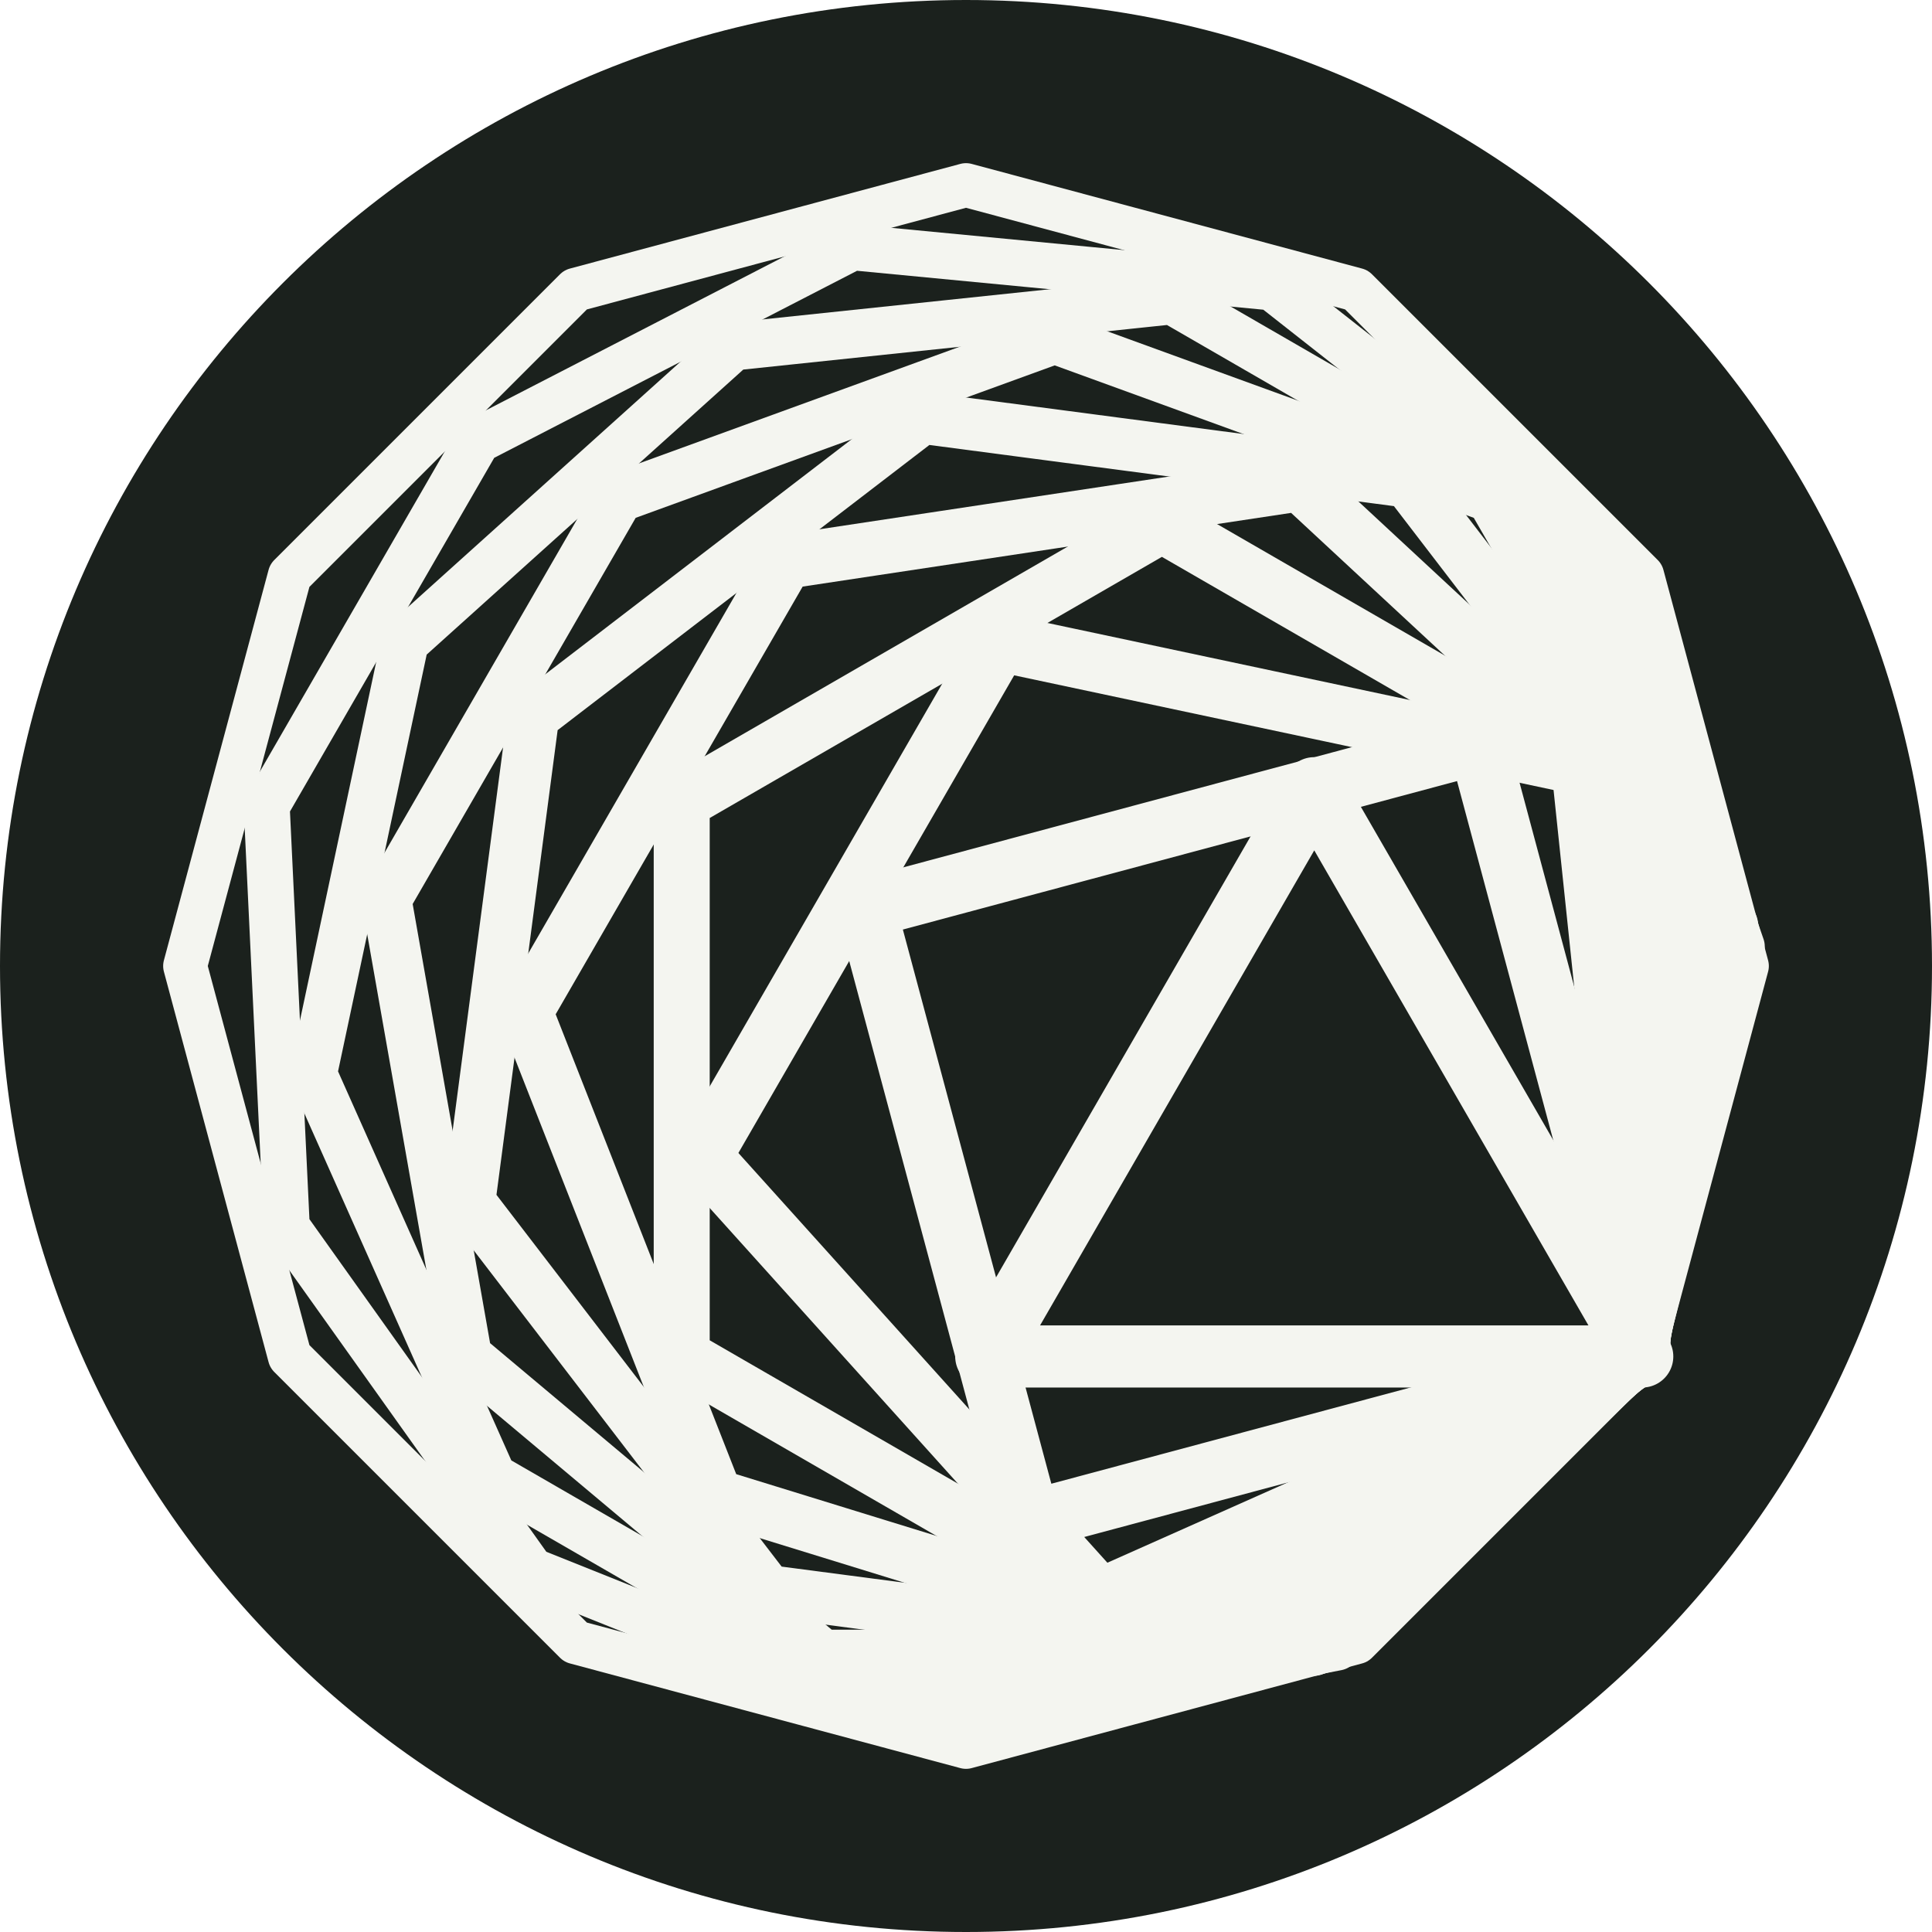
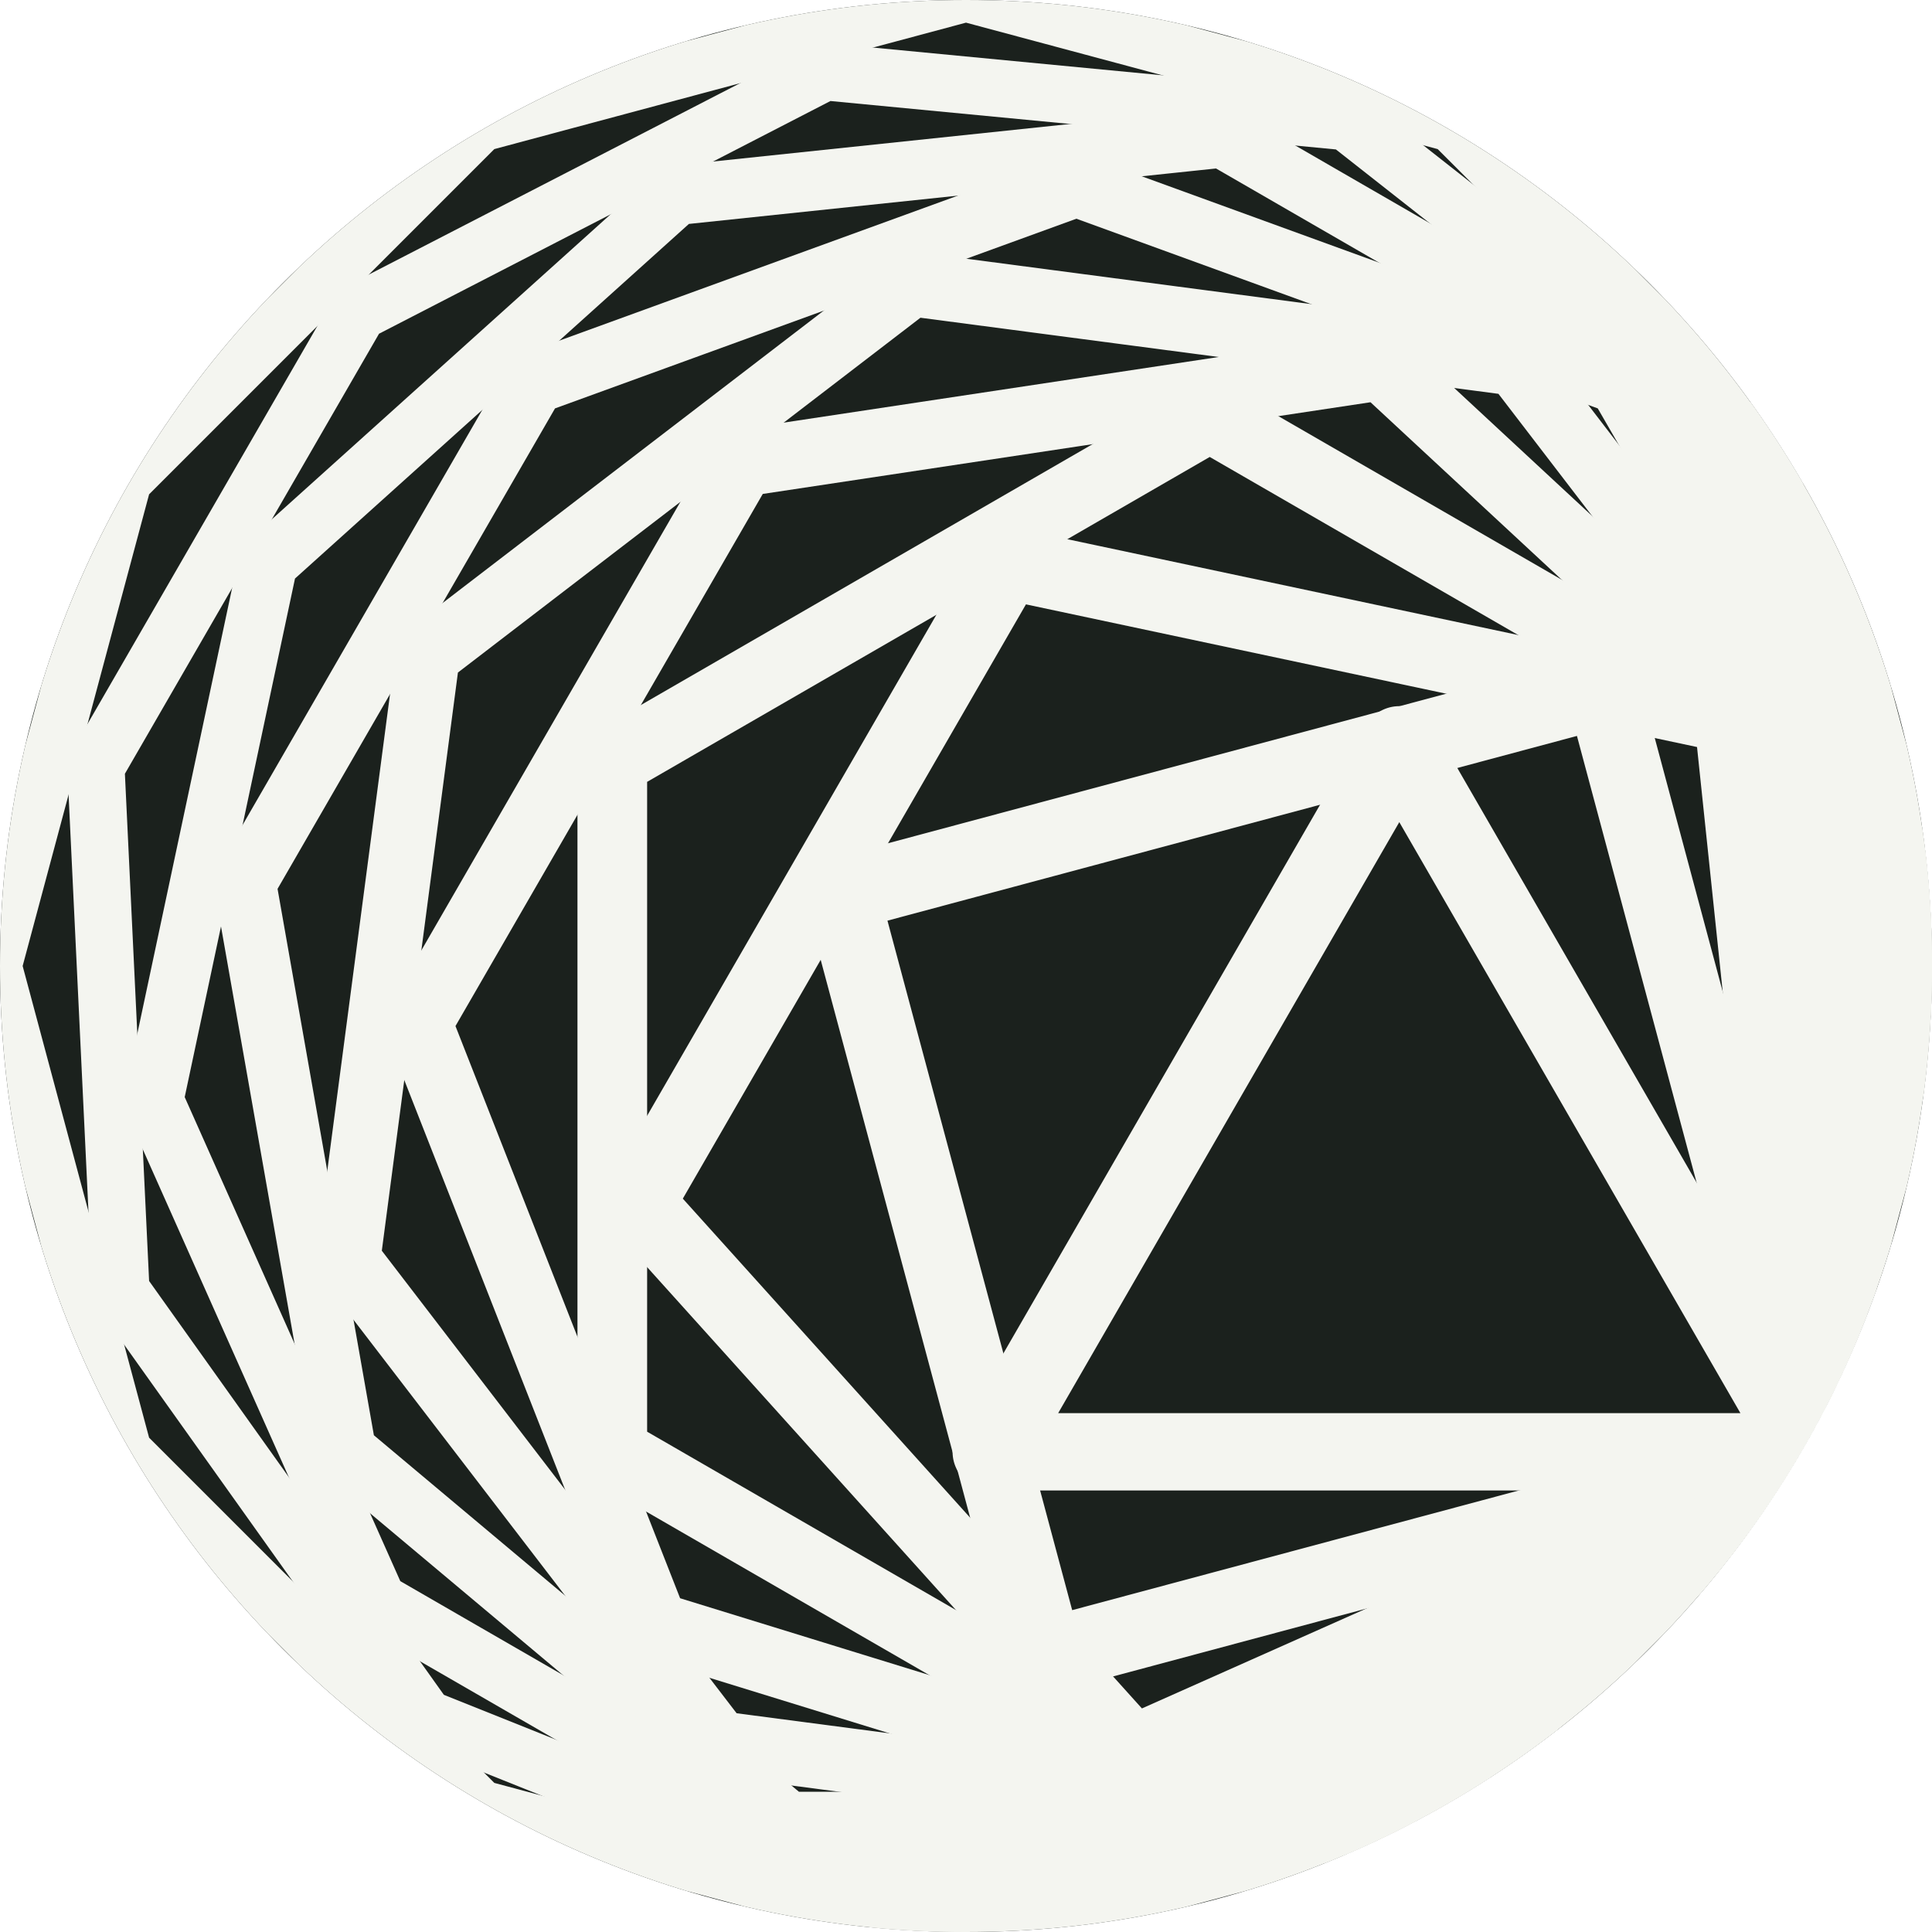
<svg xmlns="http://www.w3.org/2000/svg" viewBox="-50 -50 100 100">
+   <defs>
+     <clipPath id="c">
+       <circle r="50" />
+     </clipPath>
+   </defs>
  <circle r="50" fill="#1b211d" />
-   <g transform="scale(0.86)">
-     <g fill="none" stroke="#f4f5f0" stroke-linejoin="round">
-       <polygon data-n="3" data-c="20.96 12.10" points="40.70,23.50 20.96,-10.70 1.22,23.50" stroke-width="3.74" />
-       <polygon data-n="4" data-c="17.35 10.01" points="40.70,23.50 30.83,-13.34 -6.01,-3.47 3.86,33.37" stroke-width="3.61" />
-       <polygon data-n="5" data-c="14.38 8.30" points="40.70,23.50 36.97,-12.04 2.02,-19.47 -15.85,11.48 8.06,38.03" stroke-width="3.50" />
-       <polygon data-n="6" data-c="11.79 6.81" points="40.70,23.50 40.70,-9.88 11.79,-26.57 -17.11,-9.88 -17.11,23.50 11.79,40.19" stroke-width="3.37" />
-       <polygon data-n="7" data-c="9.47 5.47" points="40.70,23.50 43.04,-7.71 20.10,-29.00 -10.85,-24.33 -26.50,2.77 -15.06,31.91 14.84,41.13" stroke-width="3.26" />
-       <polygon data-n="8" data-c="7.33 4.23" points="40.70,23.50 44.55,-5.74 26.60,-29.14 -2.64,-32.99 -26.04,-15.04 -29.89,14.21 -11.94,37.61 17.30,41.45" stroke-width="3.12" />
-       <polygon data-n="9" data-c="5.34 3.08" points="40.70,23.50 45.55,-4.01 31.59,-28.20 5.34,-37.75 -20.91,-28.20 -34.88,-4.01 -30.03,23.50 -8.63,41.45 19.31,41.45" stroke-width="3.01" />
-       <polygon data-n="10" data-c="3.47 2.00" points="40.70,23.50 46.23,-2.49 35.42,-26.77 12.41,-40.06 -14.02,-37.28 -33.77,-19.50 -39.30,6.50 -28.49,30.77 -5.47,44.06 20.95,41.28" stroke-width="2.88" />
-       <polygon data-n="11" data-c="1.69 0.98" points="40.70,23.50 46.69,-1.17 38.39,-25.15 18.43,-40.84 -6.83,-43.26 -29.39,-31.63 -42.09,-9.64 -40.88,15.71 -26.15,36.39 -2.59,45.82 22.33,41.02" stroke-width="2.77" />
-       <polygon data-n="12" data-c="-0.00 0.00" points="40.70,23.50 47.00,-0.00 40.70,-23.50 23.50,-40.70 0.00,-47.00 -23.50,-40.70 -40.70,-23.50 -47.00,-0.00 -40.70,23.50 -23.50,40.70 0.00,47.00 23.50,40.70" stroke-width="2.64" />
+   <g clip-path="url(#c)">
+     <g transform="scale(1.07)">
+       <g fill="none" stroke="#f4f5f0" stroke-linejoin="round">
+         <polygon data-n="3" data-c="20.96 12.10" points="40.70,23.50 20.96,-10.70 1.22,23.50" stroke-width="3.74" />
+         <polygon data-n="4" data-c="17.35 10.01" points="40.70,23.50 30.83,-13.34 -6.01,-3.47 3.86,33.37" stroke-width="3.61" />
+         <polygon data-n="5" data-c="14.38 8.30" points="40.70,23.50 36.97,-12.04 2.02,-19.47 -15.85,11.48 8.06,38.03" stroke-width="3.50" />
+         <polygon data-n="6" data-c="11.79 6.81" points="40.70,23.50 40.70,-9.88 11.79,-26.57 -17.11,-9.88 -17.11,23.50 11.79,40.19" stroke-width="3.37" />
+         <polygon data-n="7" data-c="9.47 5.47" points="40.70,23.50 43.04,-7.71 20.10,-29.00 -10.85,-24.33 -26.50,2.77 -15.06,31.91 14.84,41.13" stroke-width="3.26" />
+         <polygon data-n="8" data-c="7.33 4.23" points="40.70,23.50 44.55,-5.74 26.60,-29.14 -2.64,-32.99 -26.04,-15.04 -29.89,14.21 -11.94,37.61 17.30,41.45" stroke-width="3.12" />
+         <polygon data-n="9" data-c="5.34 3.08" points="40.70,23.50 45.55,-4.01 31.59,-28.20 5.34,-37.75 -20.91,-28.20 -34.88,-4.01 -30.03,23.50 -8.63,41.45 19.31,41.45" stroke-width="3.01" />
+         <polygon data-n="10" data-c="3.47 2.00" points="40.70,23.50 46.23,-2.49 35.42,-26.77 12.41,-40.06 -14.02,-37.28 -33.77,-19.50 -39.30,6.50 -28.49,30.77 -5.47,44.06 20.95,41.28" stroke-width="2.88" />
+         <polygon data-n="11" data-c="1.69 0.98" points="40.70,23.50 46.69,-1.17 38.39,-25.15 18.43,-40.84 -6.83,-43.26 -29.39,-31.63 -42.09,-9.64 -40.88,15.71 -26.15,36.39 -2.59,45.82 22.33,41.02" stroke-width="2.77" />
+         <polygon data-n="12" data-c="-0.00 0.00" points="40.70,23.50 47.00,-0.00 40.70,-23.50 23.50,-40.70 0.00,-47.00 -23.50,-40.70 -40.70,-23.50 -47.00,-0.00 -40.70,23.50 -23.50,40.70 0.00,47.00 23.50,40.70" stroke-width="2.64" />
+       </g>
    </g>
  </g>
</svg>
